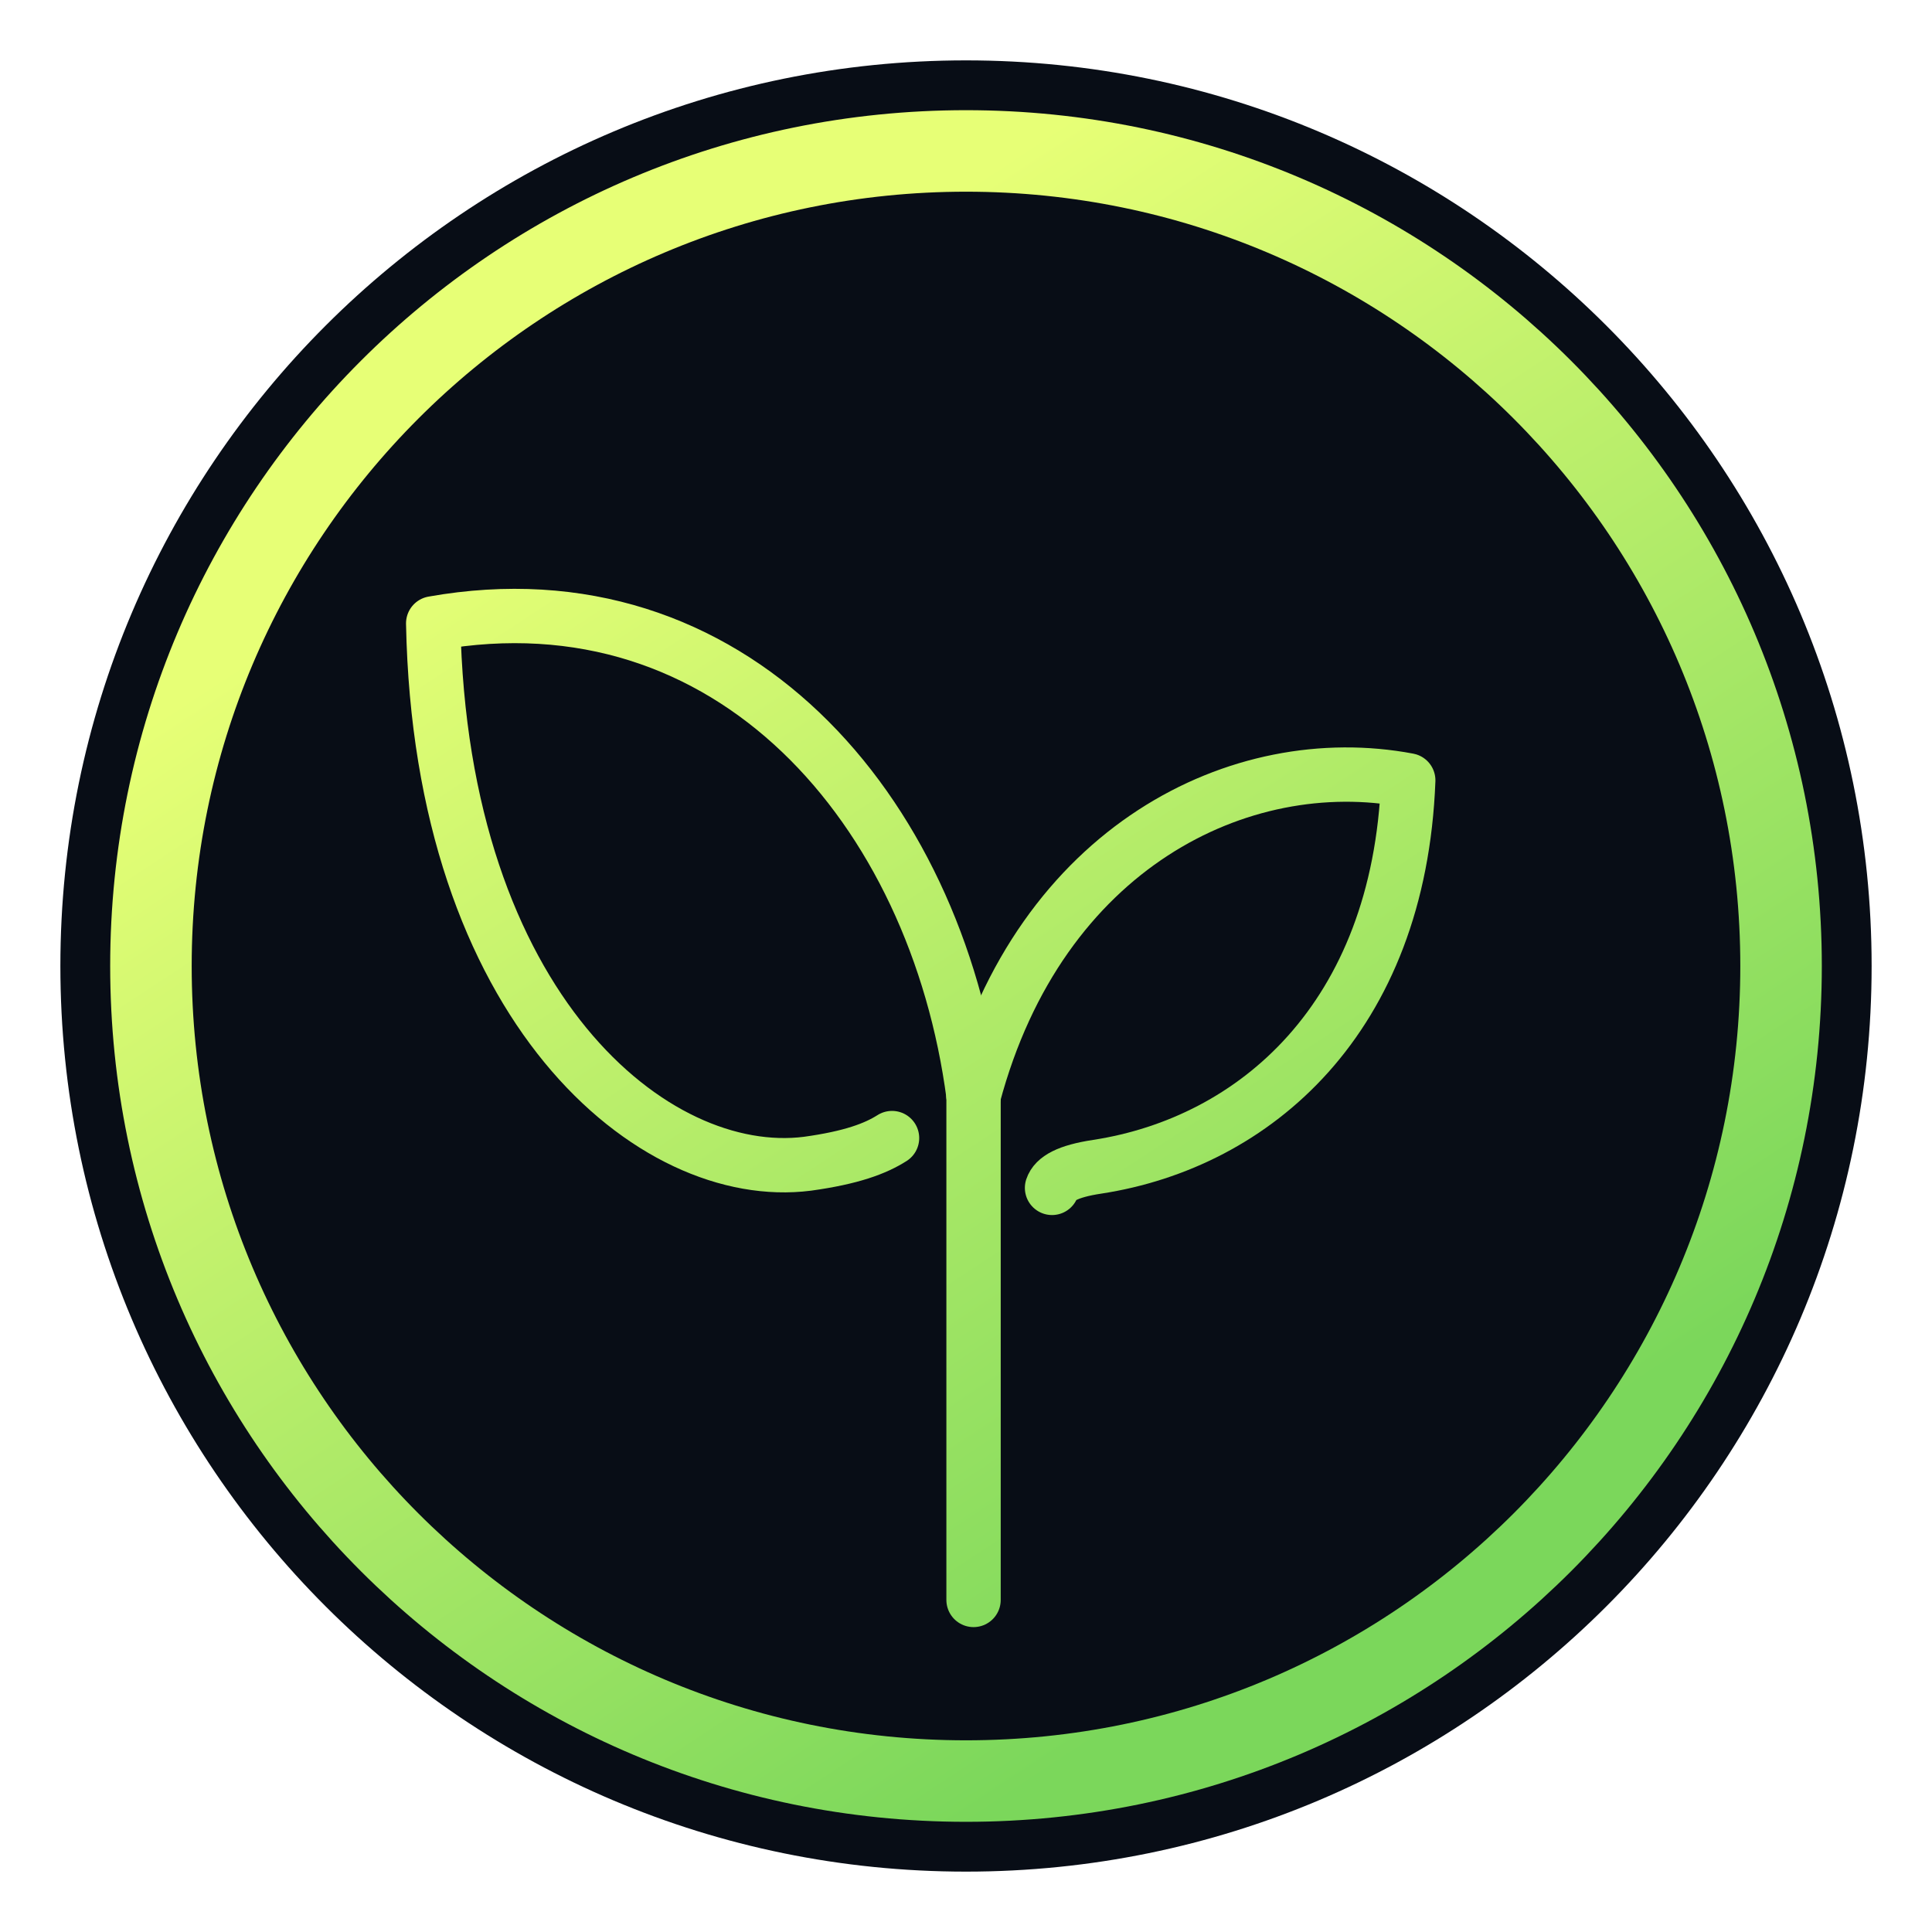
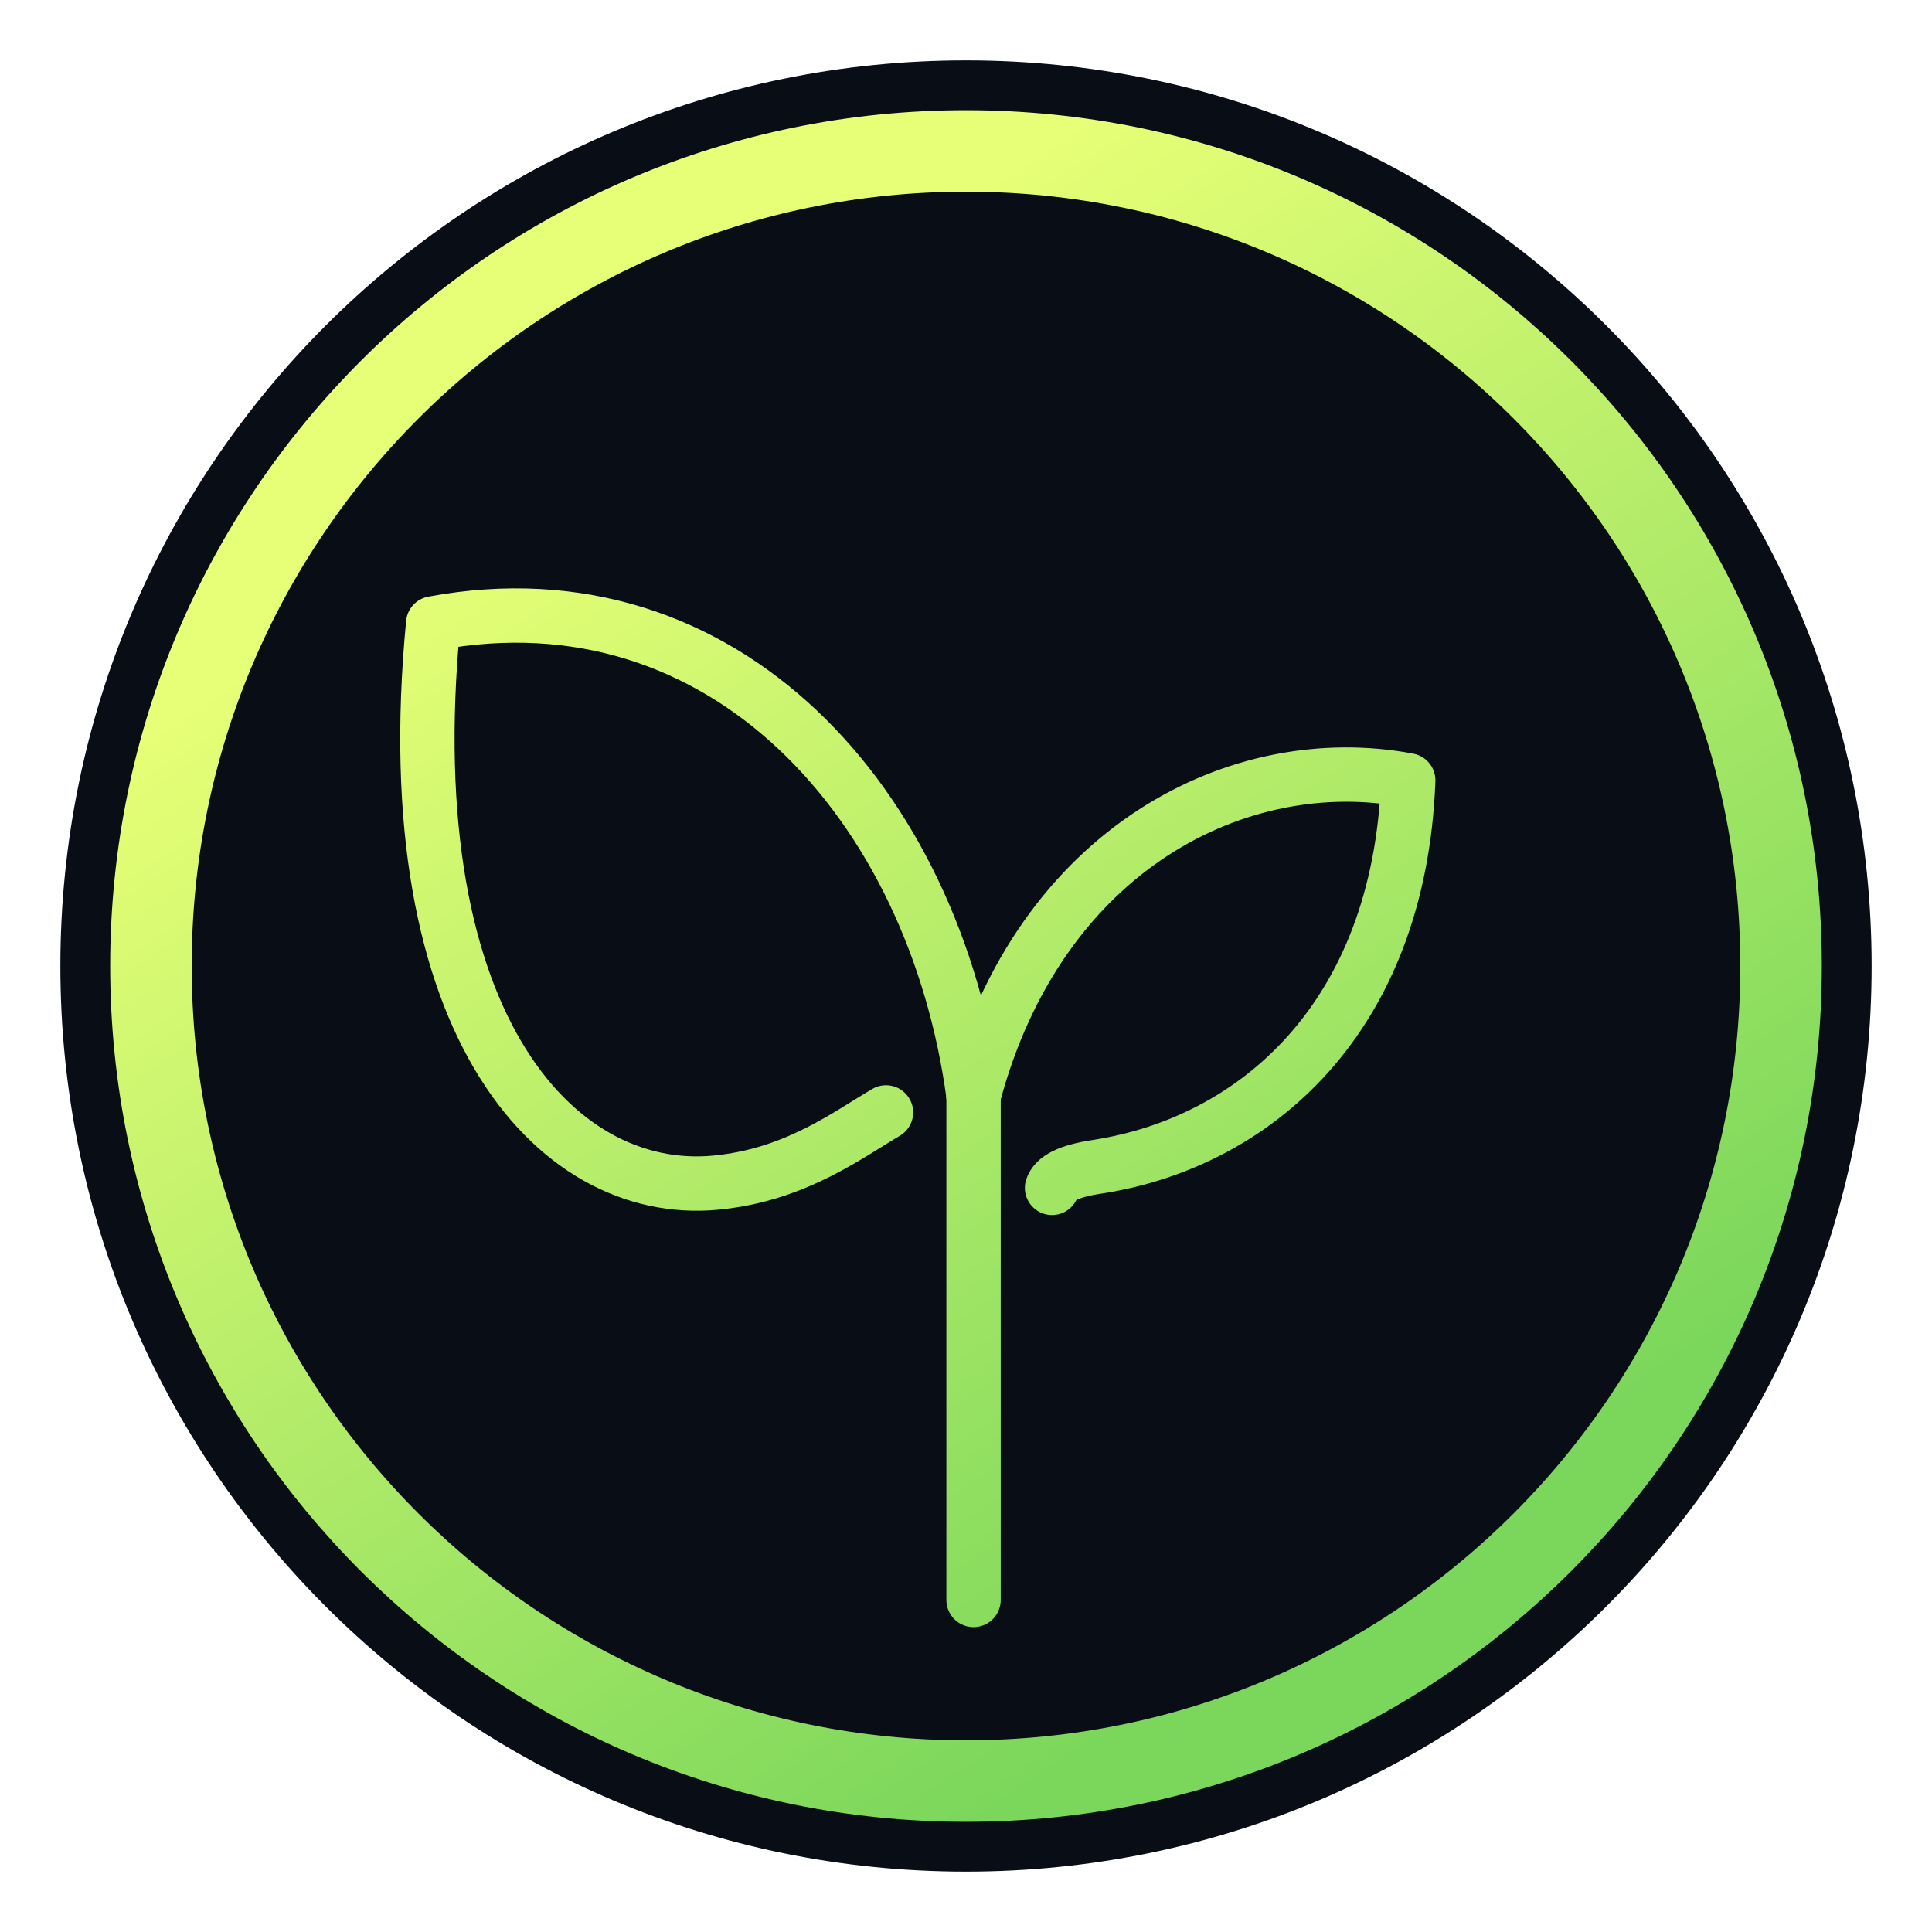
<svg xmlns="http://www.w3.org/2000/svg" width="64" height="64" viewBox="0 0 64 64" fill="none">
  <defs>
    <linearGradient id="sproutMarkLime" x1="20" y1="14" x2="45" y2="52" gradientUnits="userSpaceOnUse">
      <stop stop-color="#E7FF76" />
      <stop offset="1" stop-color="#7BD75B" />
    </linearGradient>
  </defs>
  <circle cx="32" cy="32" r="30" fill="#080D16" />
  <circle cx="32" cy="32" r="27" stroke="url(#sproutMarkLime)" stroke-width="2.7" />
  <path d="M32.25 53V36.3" stroke="url(#sproutMarkLime)" stroke-width="1.8" stroke-linecap="round" />
-   <path d="M32.25 36.3C31 26.8 24.2 18.9 14.35 20.65C14.6 33.4 21.65 39.2 26.75 38.55C28.2 38.35 29 38.05 29.55 37.7" stroke="url(#sproutMarkLime)" stroke-width="1.8" stroke-linecap="round" stroke-linejoin="round" />
+   <path d="M32.25 36.3C30.95 26.65 24 18.85 14.35 20.65C13.05 34.15 18.6 39.85 23.95 39.15C26.45 38.85 28.15 37.55 29.35 36.85" stroke="url(#sproutMarkLime)" stroke-width="1.8" stroke-linecap="round" stroke-linejoin="round" />
  <path d="M32.25 36.3C34.45 28.05 41.1 24.8 46.65 25.85C46.35 33.75 41.55 37.85 36.35 38.65C35.35 38.8 34.95 39.05 34.85 39.35" stroke="url(#sproutMarkLime)" stroke-width="1.8" stroke-linecap="round" stroke-linejoin="round" />
</svg>
